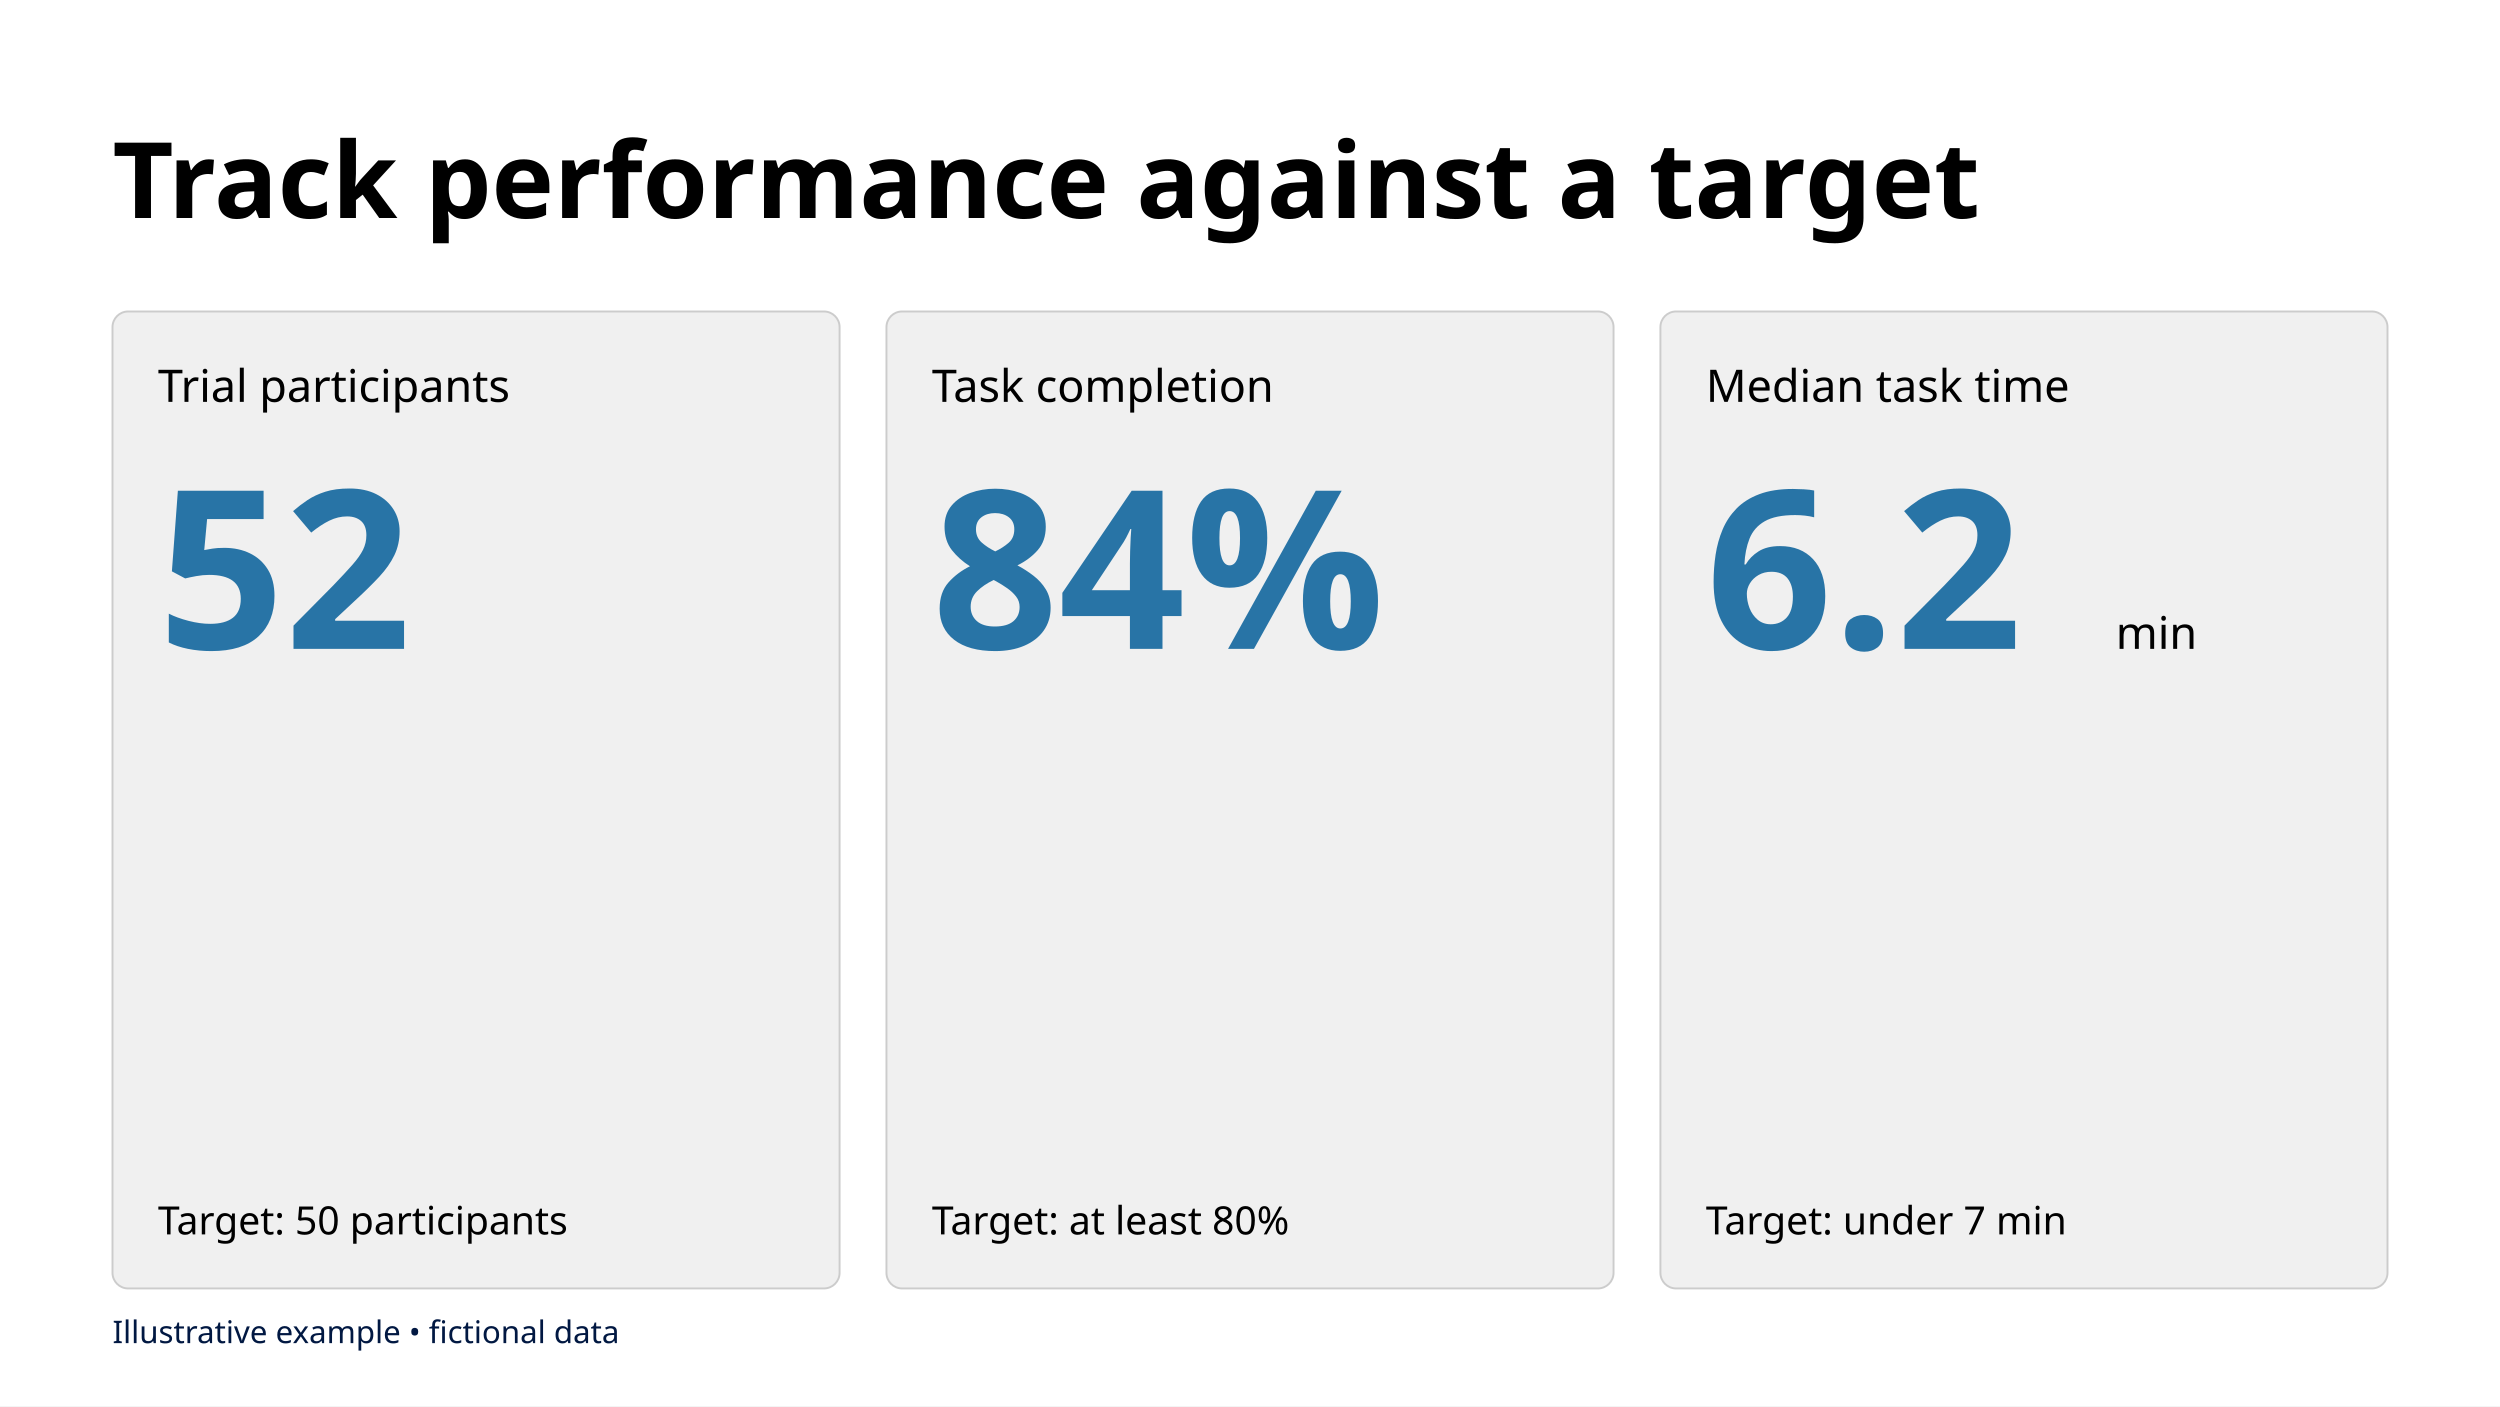
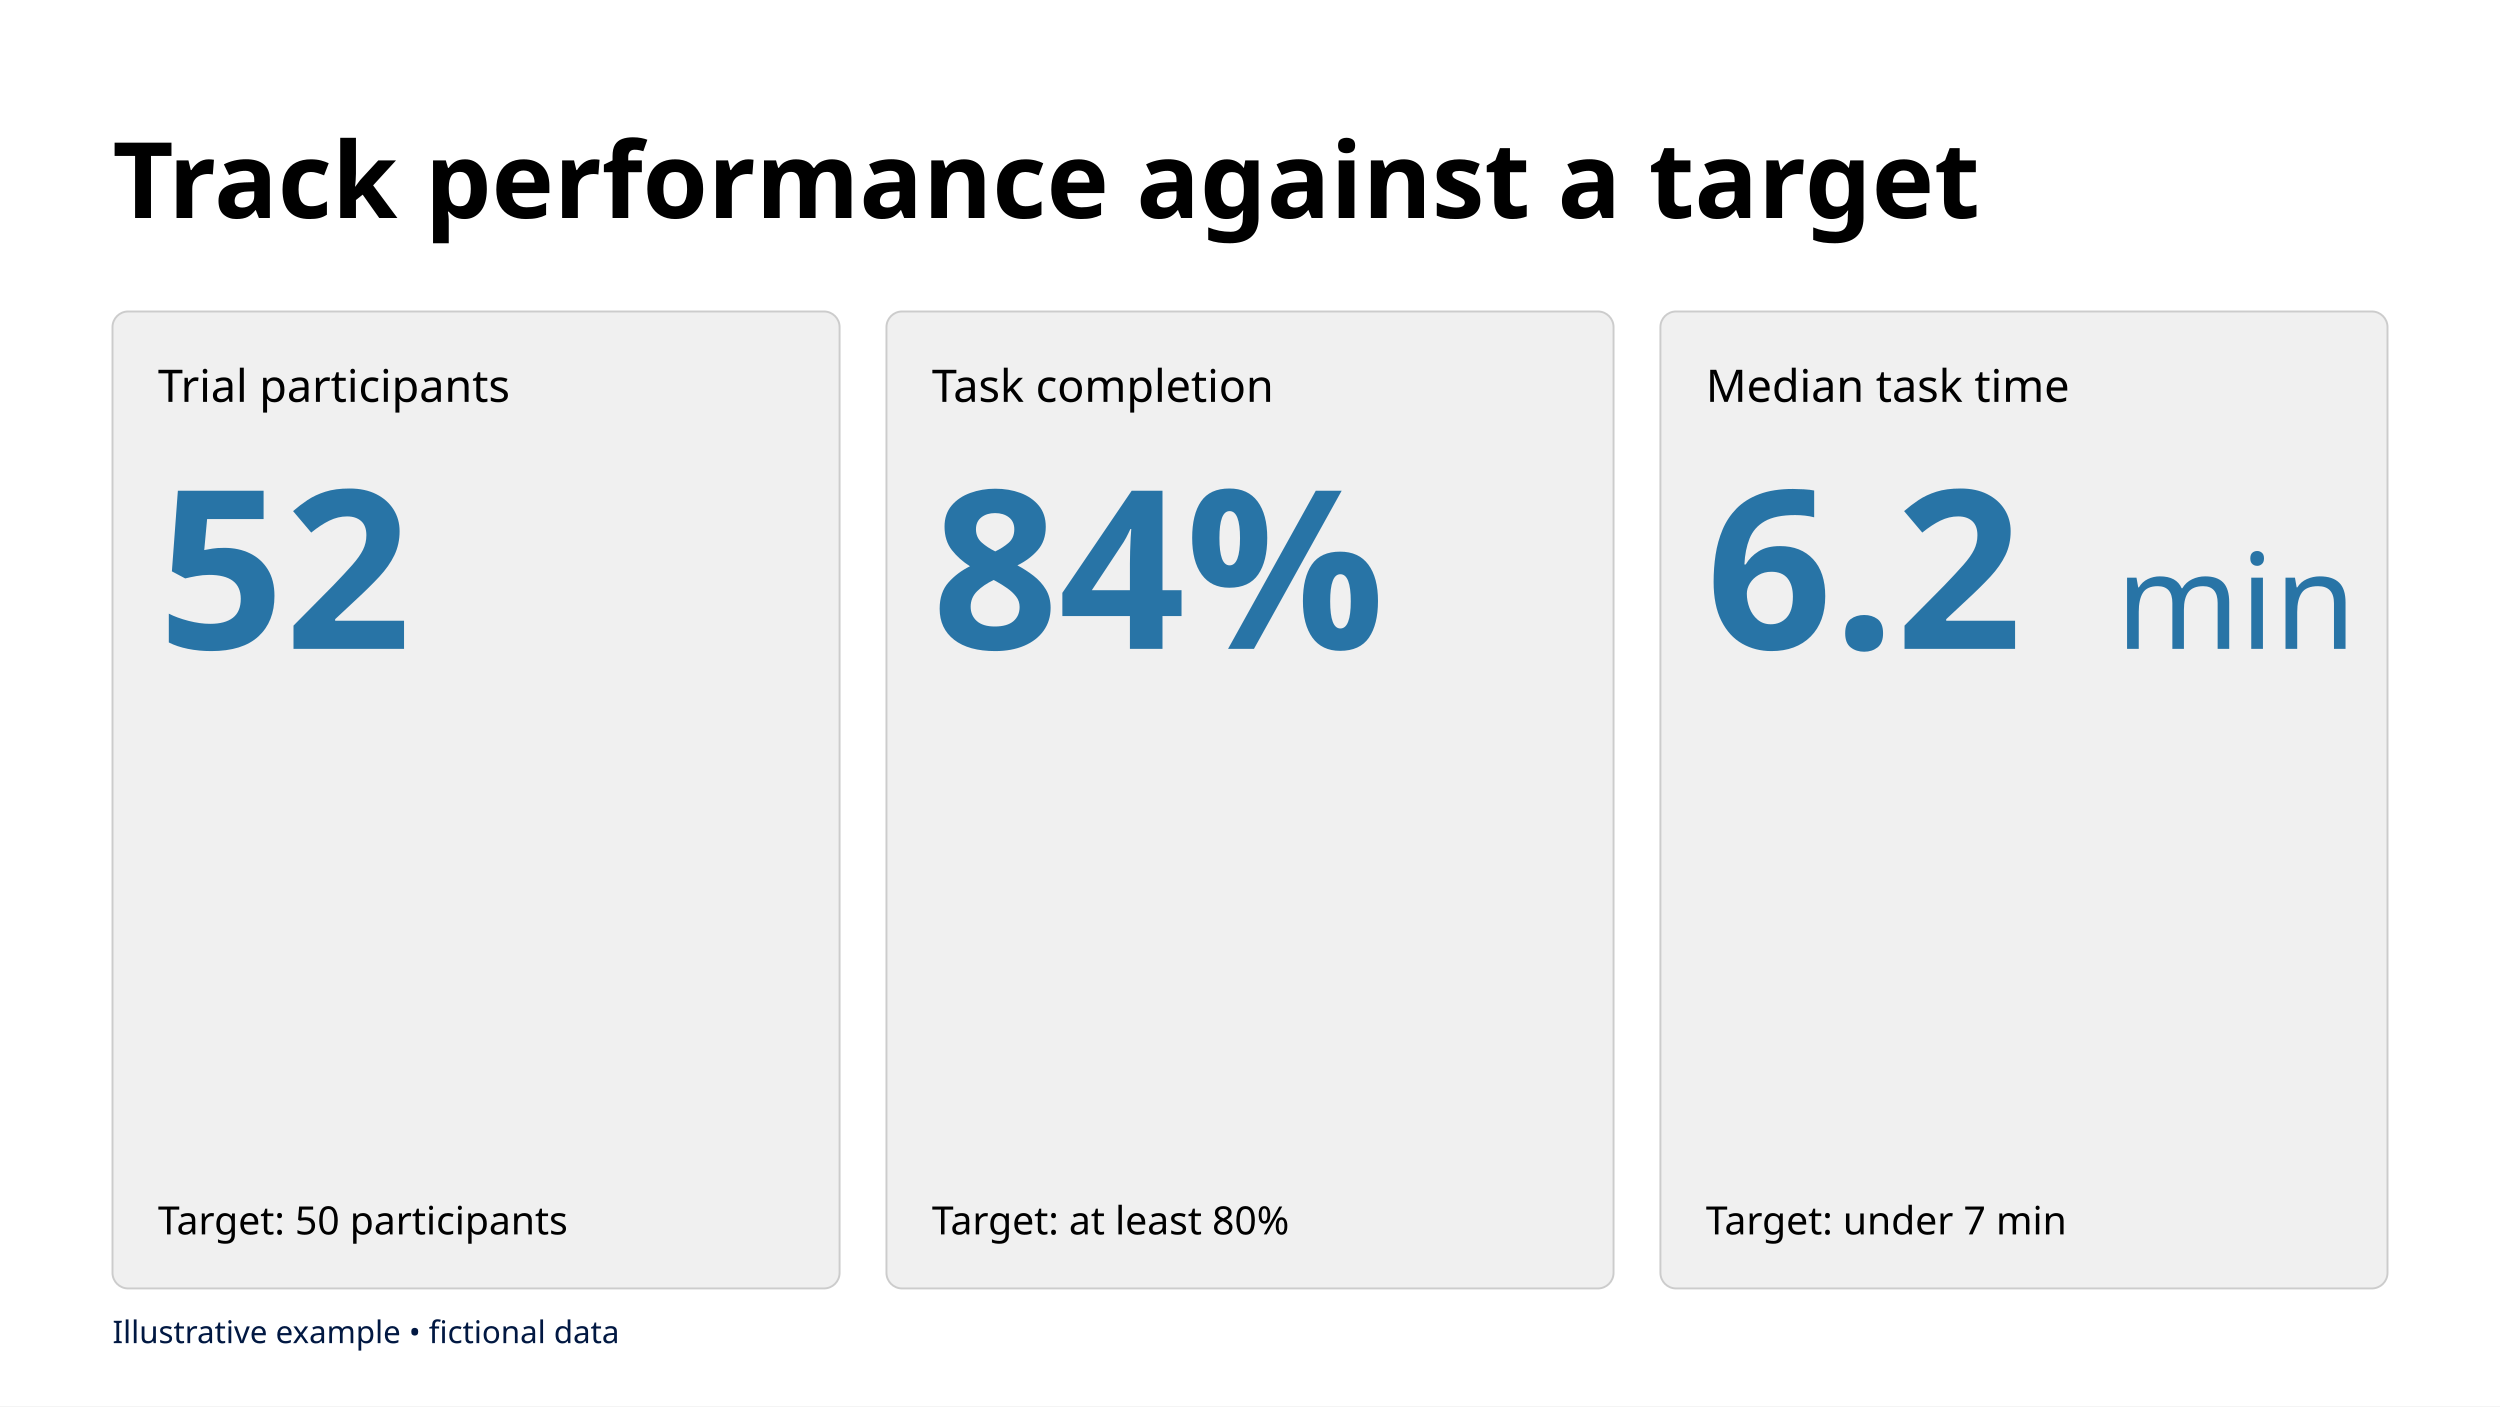
<svg xmlns="http://www.w3.org/2000/svg" aria-label="Track performance against a target" aria-roledescription="slide" height="720" role="group" viewBox="0 0 1280 720" width="1280">
  <rect aria-hidden="true" fill="#FFFFFF" height="720" opacity="1" width="1280" x="0" y="0" />
  <g>
    <text fill="#000000" font-family="Aptos Display, sans-serif" font-size="54" font-weight="700" style="white-space:pre" text-anchor="start" x="57.6" xml:space="preserve" y="111.6">Track performance against a target</text>
  </g>
  <rect aria-hidden="true" fill="#F0F0F0" height="500.2" rx="8" stroke="#CCCCCC" width="372.267" x="57.6" y="159.48" />
  <g>
    <g>
      <text fill="#2874A6" font-family="Aptos Display, sans-serif" font-size="113.413" font-weight="800" style="white-space:pre" text-anchor="start" text-rendering="geometricPrecision" x="80.867" xml:space="preserve" y="332.22">
        <tspan x="80.867">52</tspan>
      </text>
    </g>
    <g>
      <text fill="#000000" font-family="Aptos, sans-serif" font-size="23" font-weight="500" style="white-space:pre" text-anchor="start" text-rendering="geometricPrecision" x="80.867" xml:space="preserve" y="205.747">
        <tspan x="80.867">Trial participants</tspan>
      </text>
    </g>
    <g>
      <text fill="#000000" font-family="Aptos, sans-serif" font-size="20" font-weight="400" style="white-space:pre" text-anchor="start" text-rendering="geometricPrecision" x="80.867" xml:space="preserve" y="632.013">
        <tspan x="80.867">Target: 50 participants</tspan>
      </text>
    </g>
  </g>
  <rect aria-hidden="true" fill="#F0F0F0" height="500.2" rx="8" stroke="#CCCCCC" width="372.267" x="453.867" y="159.48" />
  <g>
    <g>
      <text fill="#2874A6" font-family="Aptos Display, sans-serif" font-size="113.413" font-weight="800" style="white-space:pre" text-anchor="start" text-rendering="geometricPrecision" x="477.133" xml:space="preserve" y="332.22">
        <tspan x="477.133">84%</tspan>
      </text>
    </g>
    <g>
      <text fill="#000000" font-family="Aptos, sans-serif" font-size="23" font-weight="500" style="white-space:pre" text-anchor="start" text-rendering="geometricPrecision" x="477.133" xml:space="preserve" y="205.747">
        <tspan x="477.133">Task completion</tspan>
      </text>
    </g>
    <g>
      <text fill="#000000" font-family="Aptos, sans-serif" font-size="20" font-weight="400" style="white-space:pre" text-anchor="start" text-rendering="geometricPrecision" x="477.133" xml:space="preserve" y="632.013">
        <tspan x="477.133">Target: at least 80%</tspan>
      </text>
    </g>
  </g>
  <rect aria-hidden="true" fill="#F0F0F0" height="500.2" rx="8" stroke="#CCCCCC" width="372.267" x="850.133" y="159.48" />
  <g>
    <g>
      <text fill="#2874A6" font-family="Aptos Display, sans-serif" font-size="113.413" font-weight="800" style="white-space:pre" text-anchor="start" text-rendering="geometricPrecision" x="873.4" xml:space="preserve" y="332.22">
        <tspan x="873.4">6.2</tspan>
      </text>
    </g>
    <g>
-       <text fill="#000000" font-family="Aptos, sans-serif" font-size="23" font-weight="500" style="white-space:pre" text-anchor="start" text-rendering="geometricPrecision" x="1083.276" xml:space="preserve" y="332.22">
+       <text fill="#2874A6" font-family="Aptos, sans-serif" font-size="68" font-weight="500" style="white-space:pre" text-anchor="start" text-rendering="geometricPrecision" x="1083.276" xml:space="preserve" y="332.22">
        <tspan x="1083.276">min</tspan>
      </text>
    </g>
    <g>
      <text fill="#000000" font-family="Aptos, sans-serif" font-size="23" font-weight="500" style="white-space:pre" text-anchor="start" text-rendering="geometricPrecision" x="873.4" xml:space="preserve" y="205.747">
        <tspan x="873.4">Median task time</tspan>
      </text>
    </g>
    <g>
      <text fill="#000000" font-family="Aptos, sans-serif" font-size="20" font-weight="400" style="white-space:pre" text-anchor="start" text-rendering="geometricPrecision" x="873.4" xml:space="preserve" y="632.013">
        <tspan x="873.4">Target: under 7 min</tspan>
      </text>
    </g>
  </g>
  <g />
  <g>
    <g>
      <g>
        <text fill="#011842" font-family="Aptos, sans-serif" font-size="16" font-weight="400" style="white-space:pre" text-anchor="start" x="57.6" xml:space="preserve" y="687.68">Illustrative example • fictional data</text>
      </g>
    </g>
  </g>
</svg>
